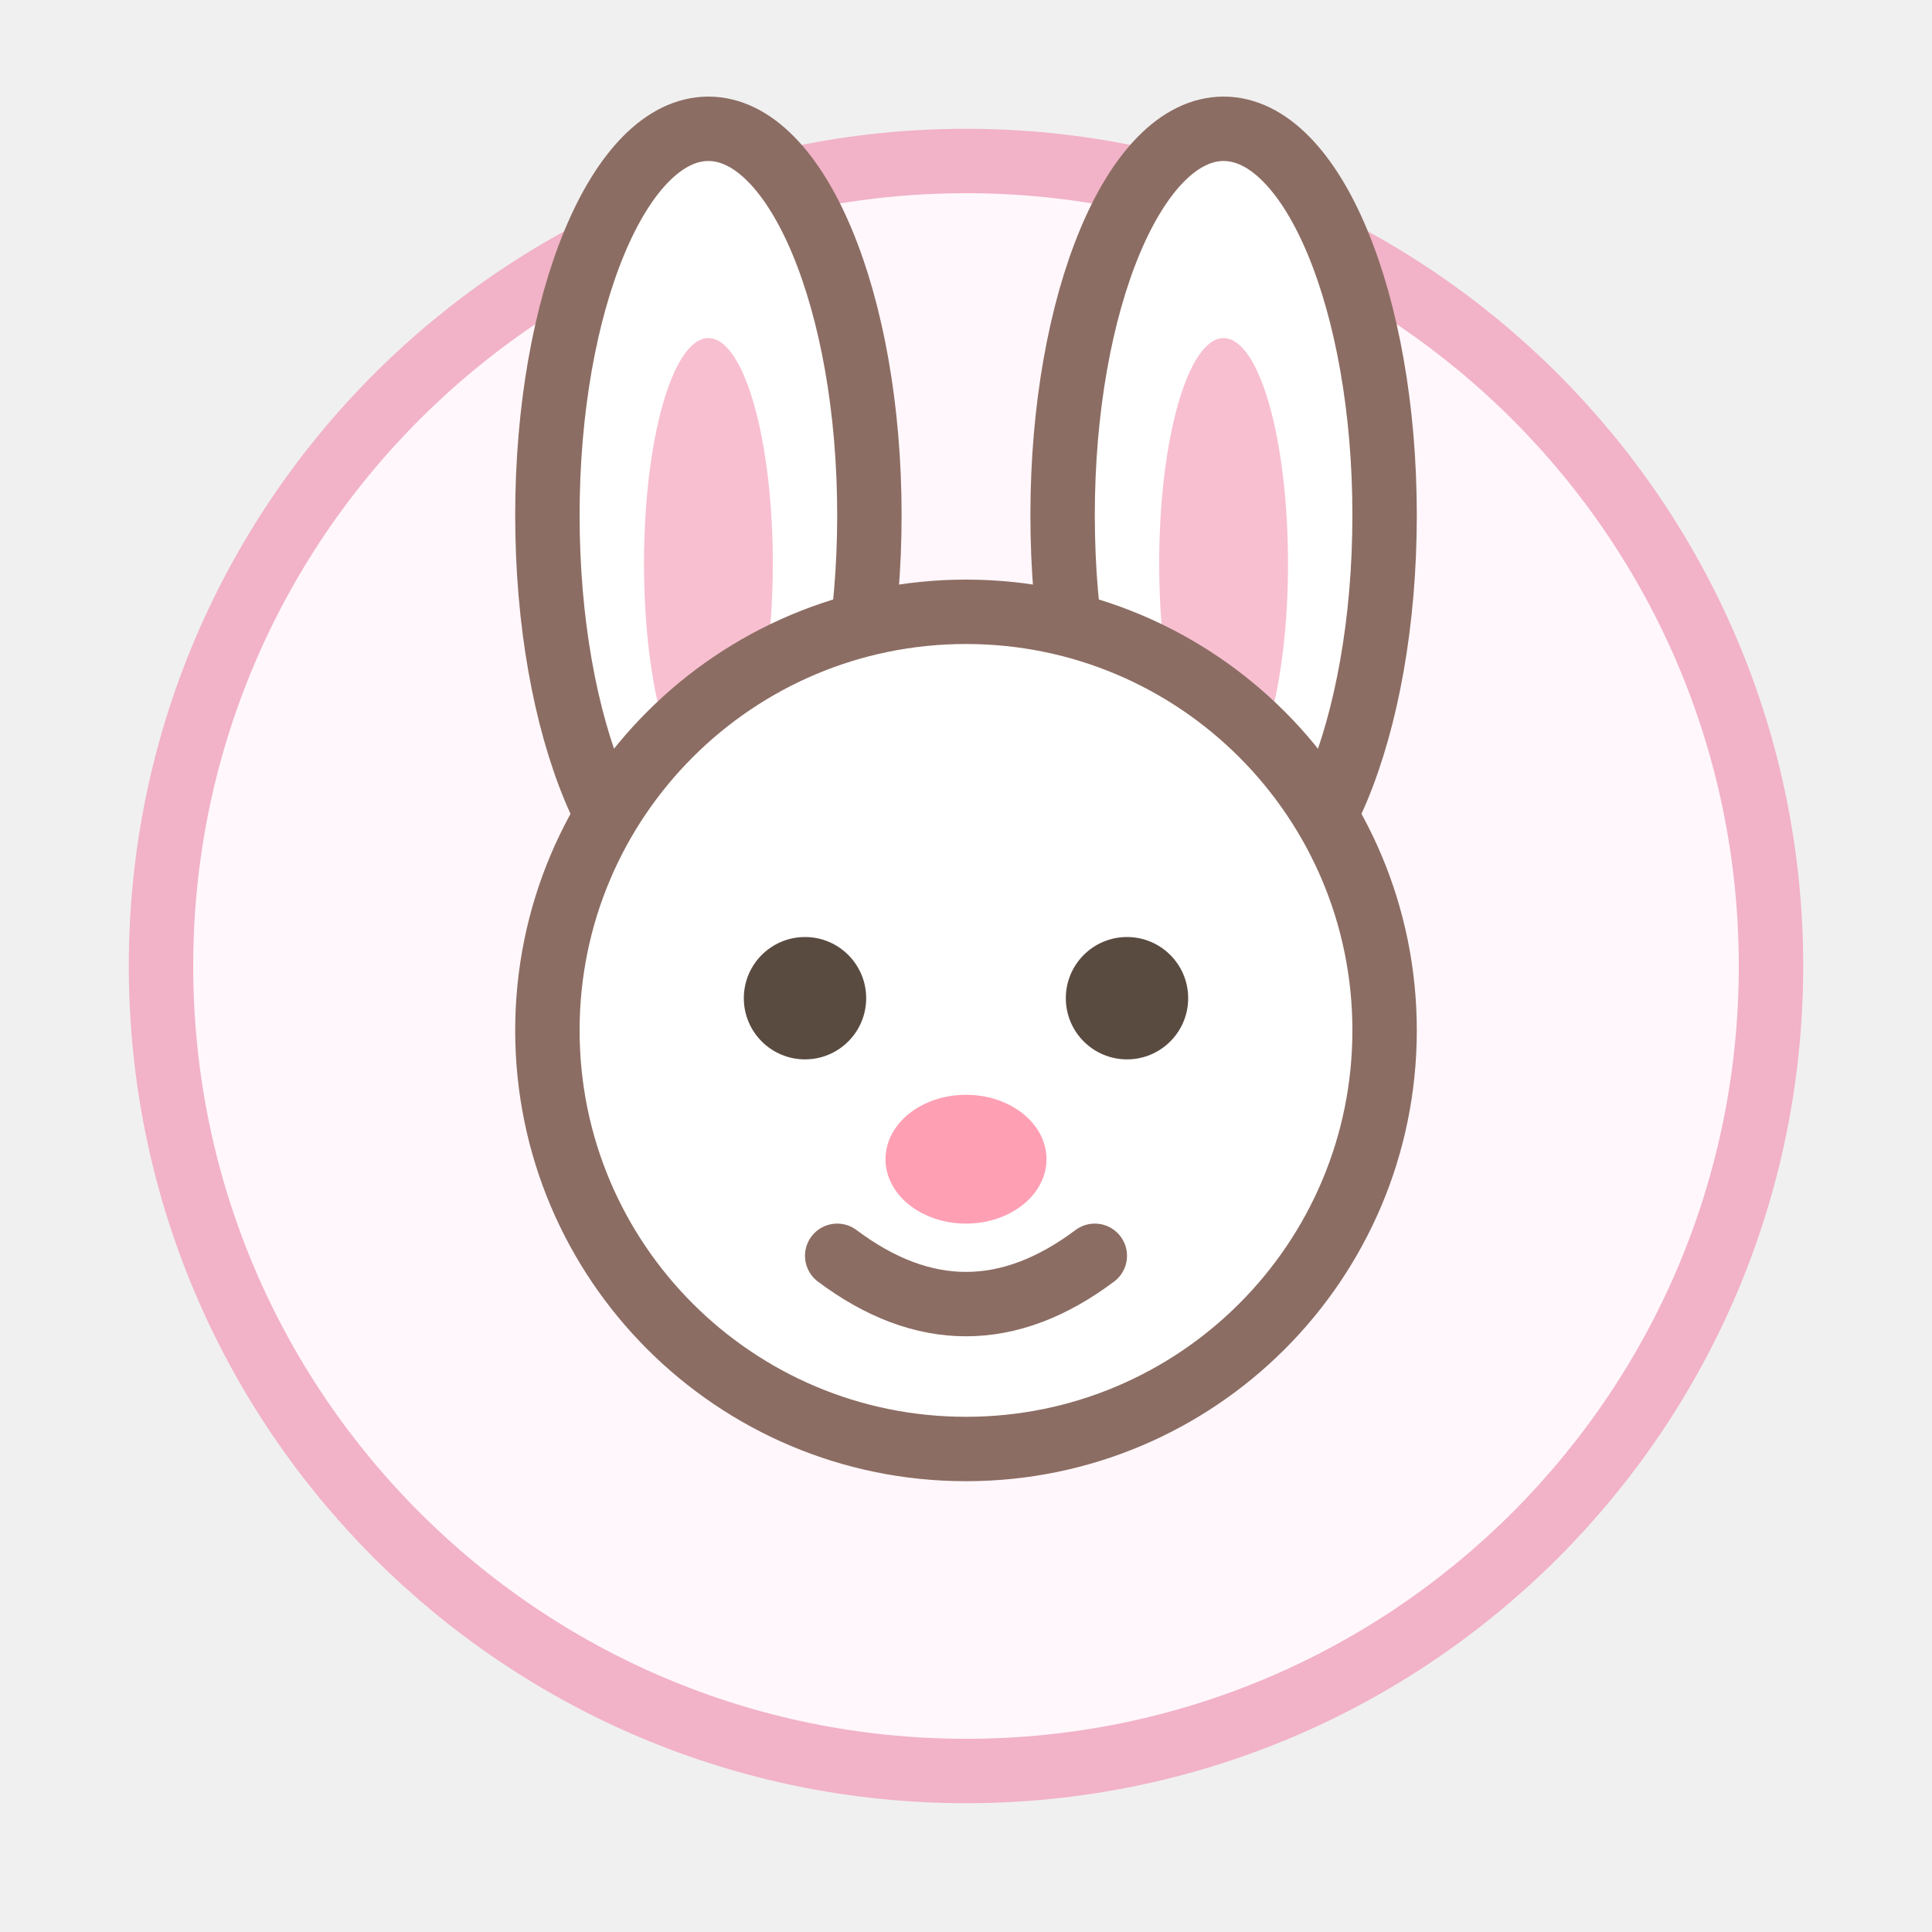
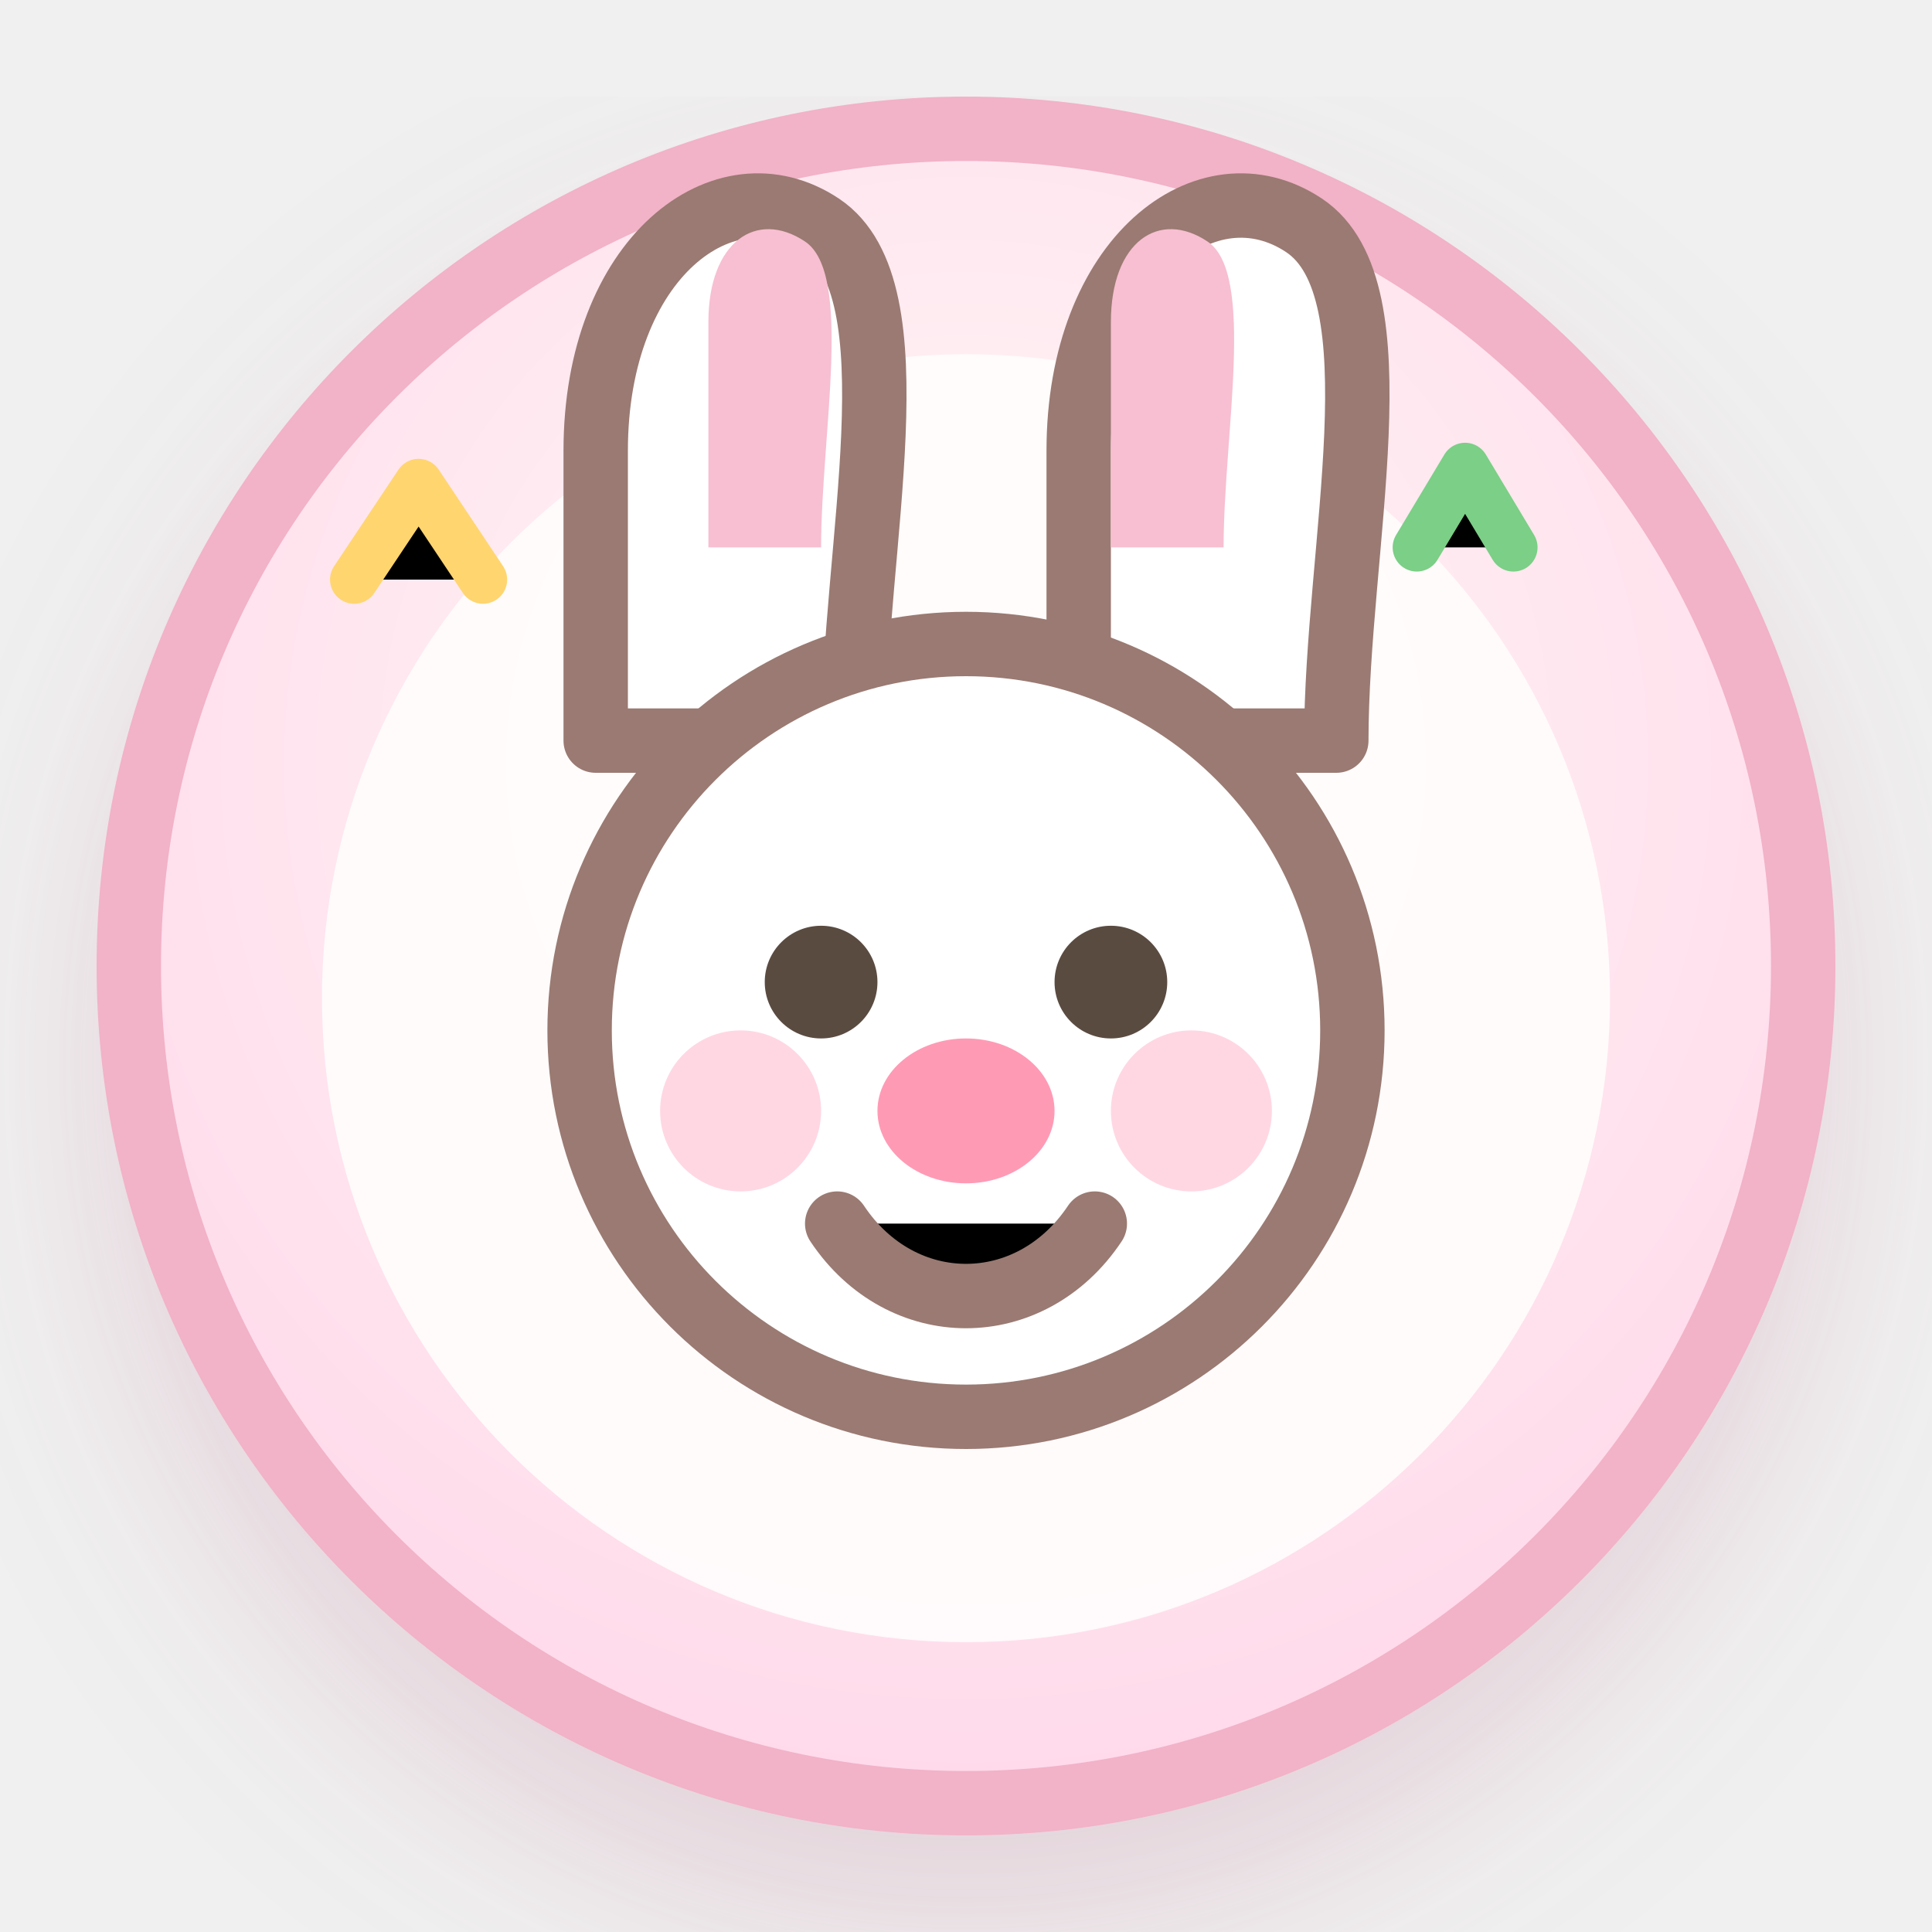
<svg xmlns="http://www.w3.org/2000/svg" viewBox="0 0 120 120">
-   <circle cx="60" cy="60" r="50" fill="#fff7fb" stroke="#f2b2c7" stroke-width="4" />
-   <ellipse cx="44" cy="32" rx="10" ry="24" fill="#fff" stroke="#8c6d63" stroke-width="4" />
-   <ellipse cx="76" cy="32" rx="10" ry="24" fill="#fff" stroke="#8c6d63" stroke-width="4" />
-   <ellipse cx="44" cy="35" rx="4" ry="14" fill="#f8bfd1" />
-   <ellipse cx="76" cy="35" rx="4" ry="14" fill="#f8bfd1" />
-   <circle cx="60" cy="64" r="26" fill="#fff" stroke="#8c6d63" stroke-width="4" />
-   <circle cx="50" cy="62" r="3.8" fill="#5a4b41" />
-   <circle cx="70" cy="62" r="3.8" fill="#5a4b41" />
-   <ellipse cx="60" cy="72" rx="5" ry="4" fill="#ff9fb4" />
-   <path d="M52 78 Q60 84 68 78" fill="none" stroke="#8c6d63" stroke-width="4" stroke-linecap="round" />
+   <defs>
+     <radialGradient id="bg" cx="50%" cy="38%" r="62%">
+       <stop offset="0" stop-color="#fffaf7" />
+       <stop offset="1" stop-color="#ffd9ea" />
+     </radialGradient>
+     <filter id="shadow" x="-20%" y="-20%" width="140%" height="140%">
+       <feDropShadow dx="0" dy="6" stdDeviation="6" flood-color="#c07f98" flood-opacity=".25" />
+     </filter>
+   </defs>
+   <g filter="url(#shadow)">
+     <circle cx="60" cy="60" r="52" fill="url(#bg)" stroke="#f2b2c7" stroke-width="4" />
+     <circle cx="60" cy="62" r="40" fill="#fffdfc" opacity=".92" />
+   </g>
+   <path d="M37 28C37 16 45 10 51 14C57 18 53 34 53 46H37V28Z" fill="#fff" stroke="#9a7a72" stroke-width="4" stroke-linejoin="round" />
+   <path d="M67 28C67 16 75 10 81 14C87 18 83 34 83 46H67V28Z" fill="#fff" stroke="#9a7a72" stroke-width="4" stroke-linejoin="round" />
+   <path d="M44 20C44 15 47 13 50 15C53 17 51 27 51 34H44V20Z" fill="#f7bfd1" />
+   <path d="M69 20C69 15 72 13 75 15C78 17 76 27 76 34H69V20Z" fill="#f7bfd1" />
+   <circle cx="60" cy="64" r="24" fill="#fff" stroke="#9a7a72" stroke-width="4" />
+   <circle cx="51" cy="61" r="3.5" fill="#5a4b41" />
+   <circle cx="69" cy="61" r="3.5" fill="#5a4b41" />
+   <ellipse cx="60" cy="69" rx="5.5" ry="4.5" fill="#ff9ab5" />
+   <path d="M52 76C56 82 64 82 68 76" stroke="#9a7a72" stroke-width="4" stroke-linecap="round" />
+   <circle cx="46" cy="69" r="5" fill="#ffd7e3" />
+   <circle cx="74" cy="69" r="5" fill="#ffd7e3" />
+   <path d="M22 36L26 30L30 36" stroke="#ffd56f" stroke-width="3" stroke-linecap="round" stroke-linejoin="round" />
+   <path d="M88 34L91 29L94 34" stroke="#7bcf86" stroke-width="3" stroke-linecap="round" stroke-linejoin="round" />
</svg>
